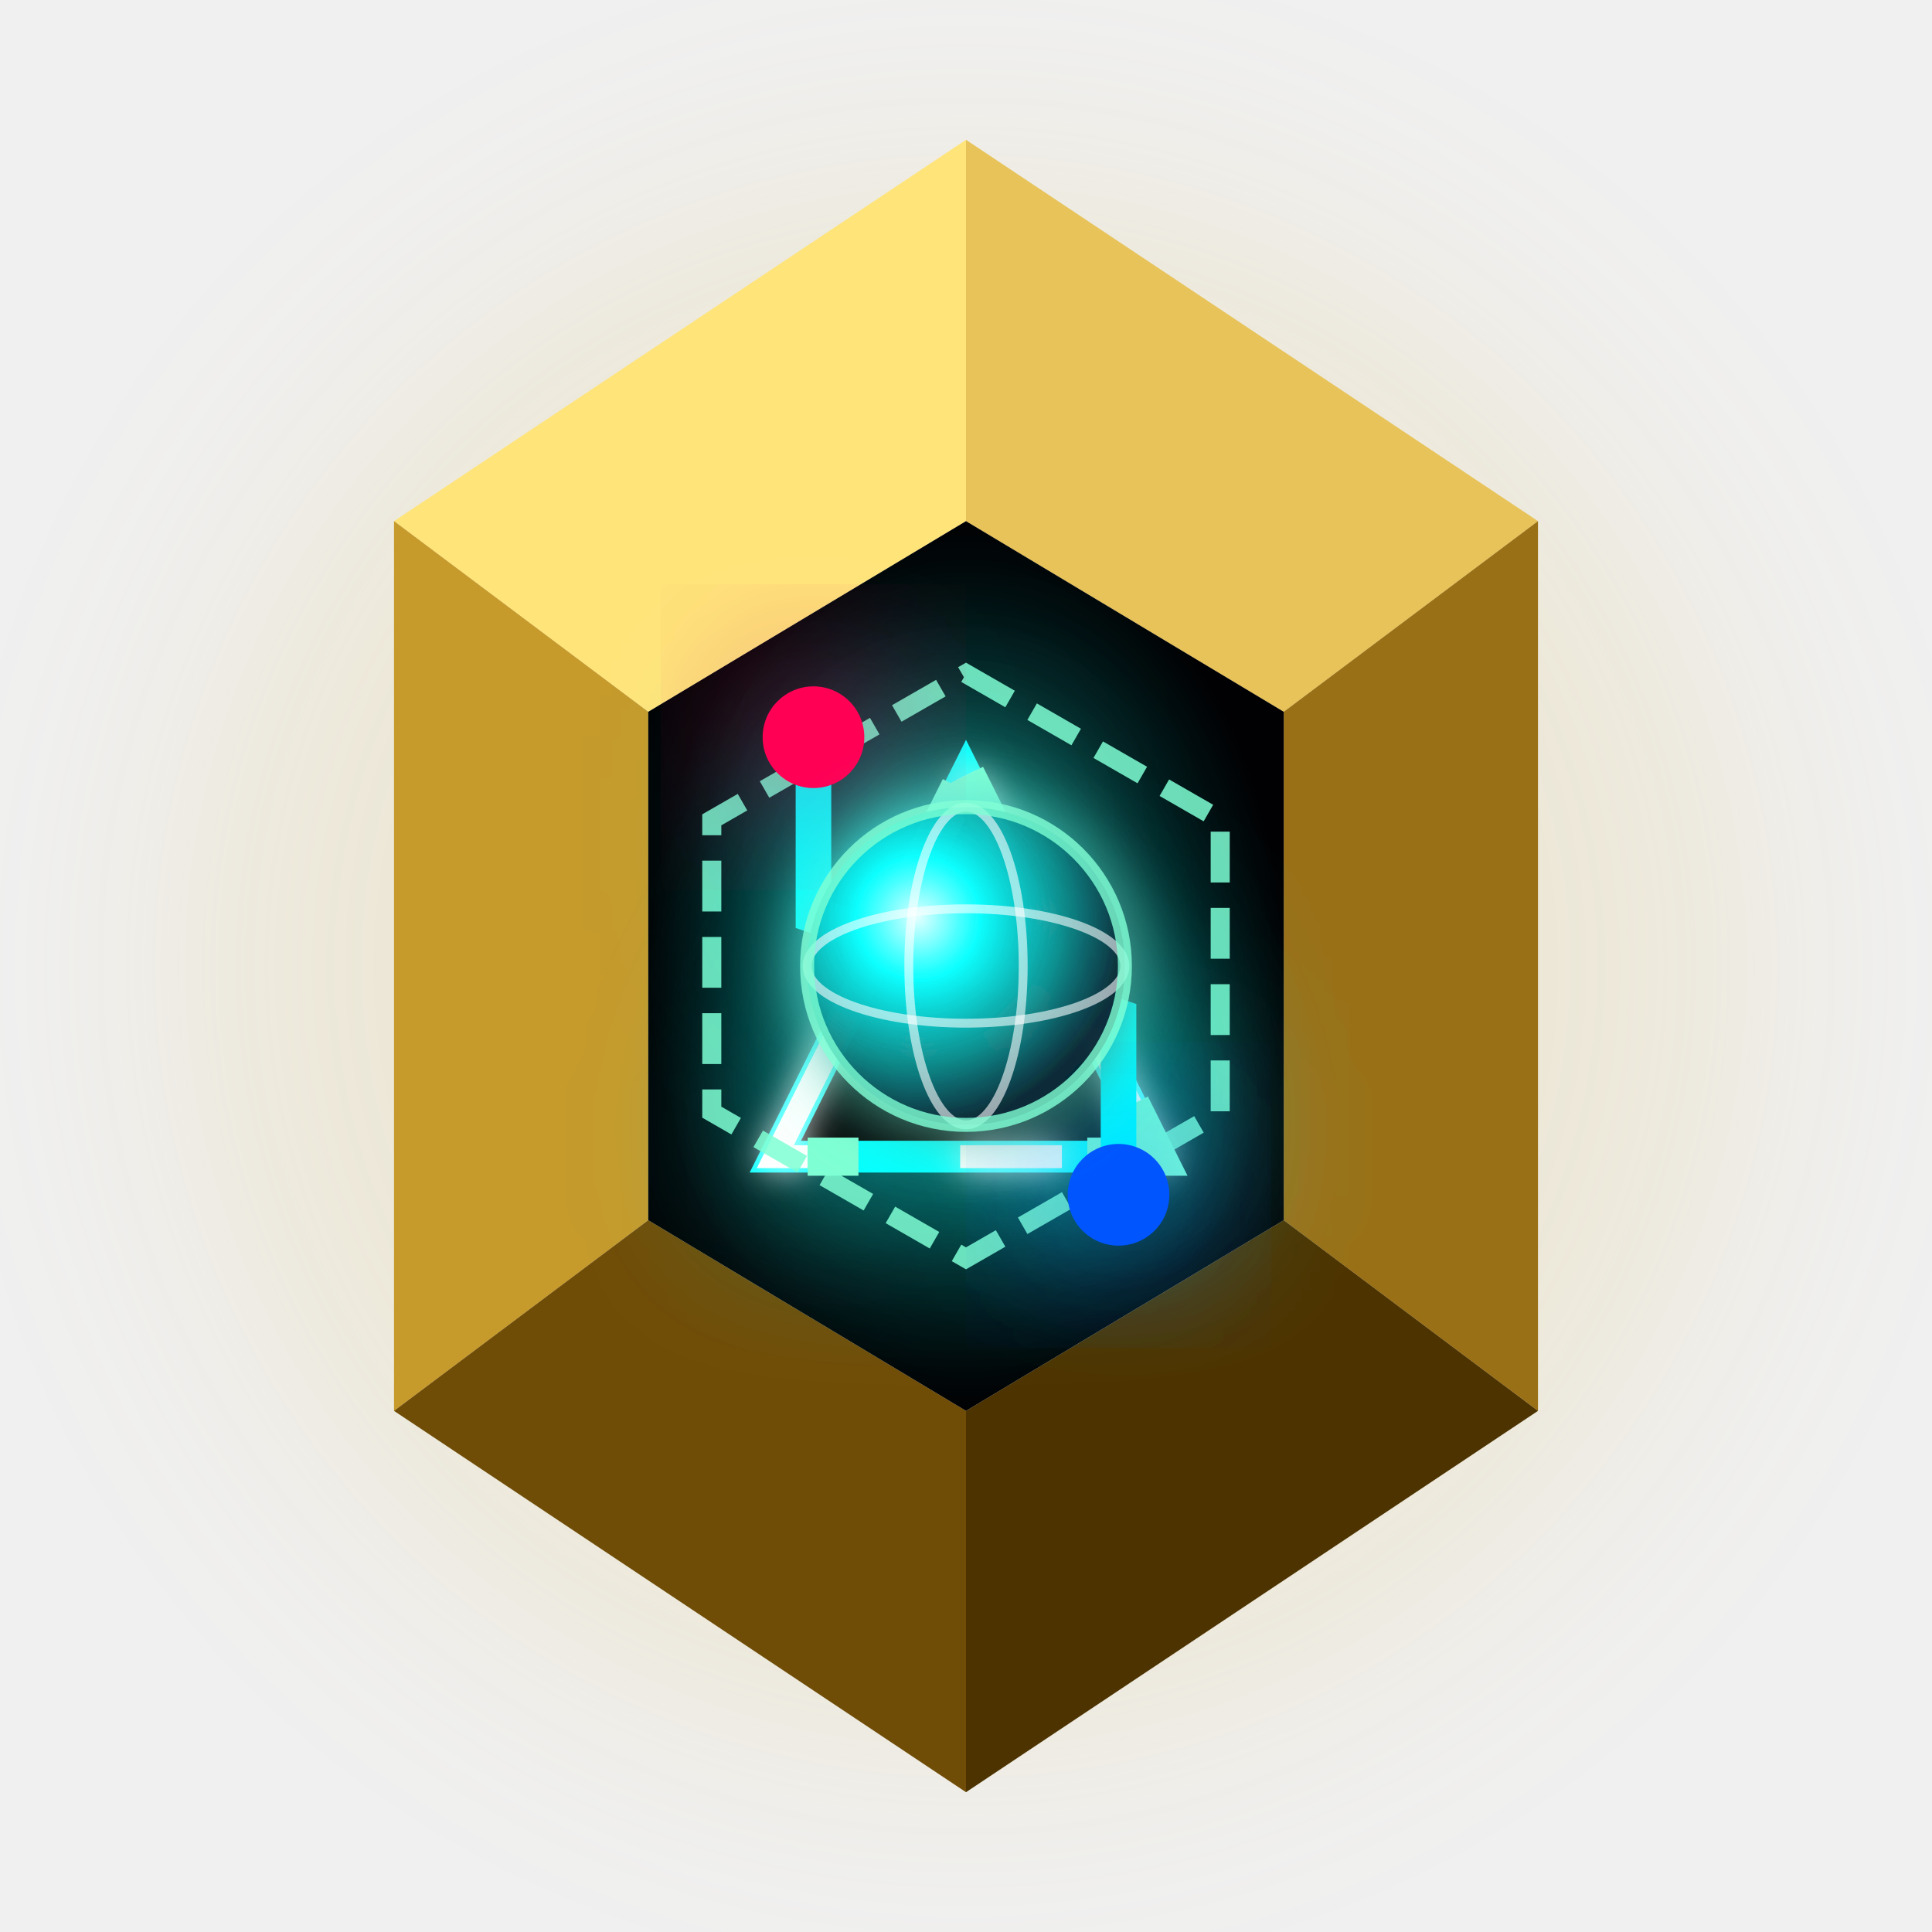
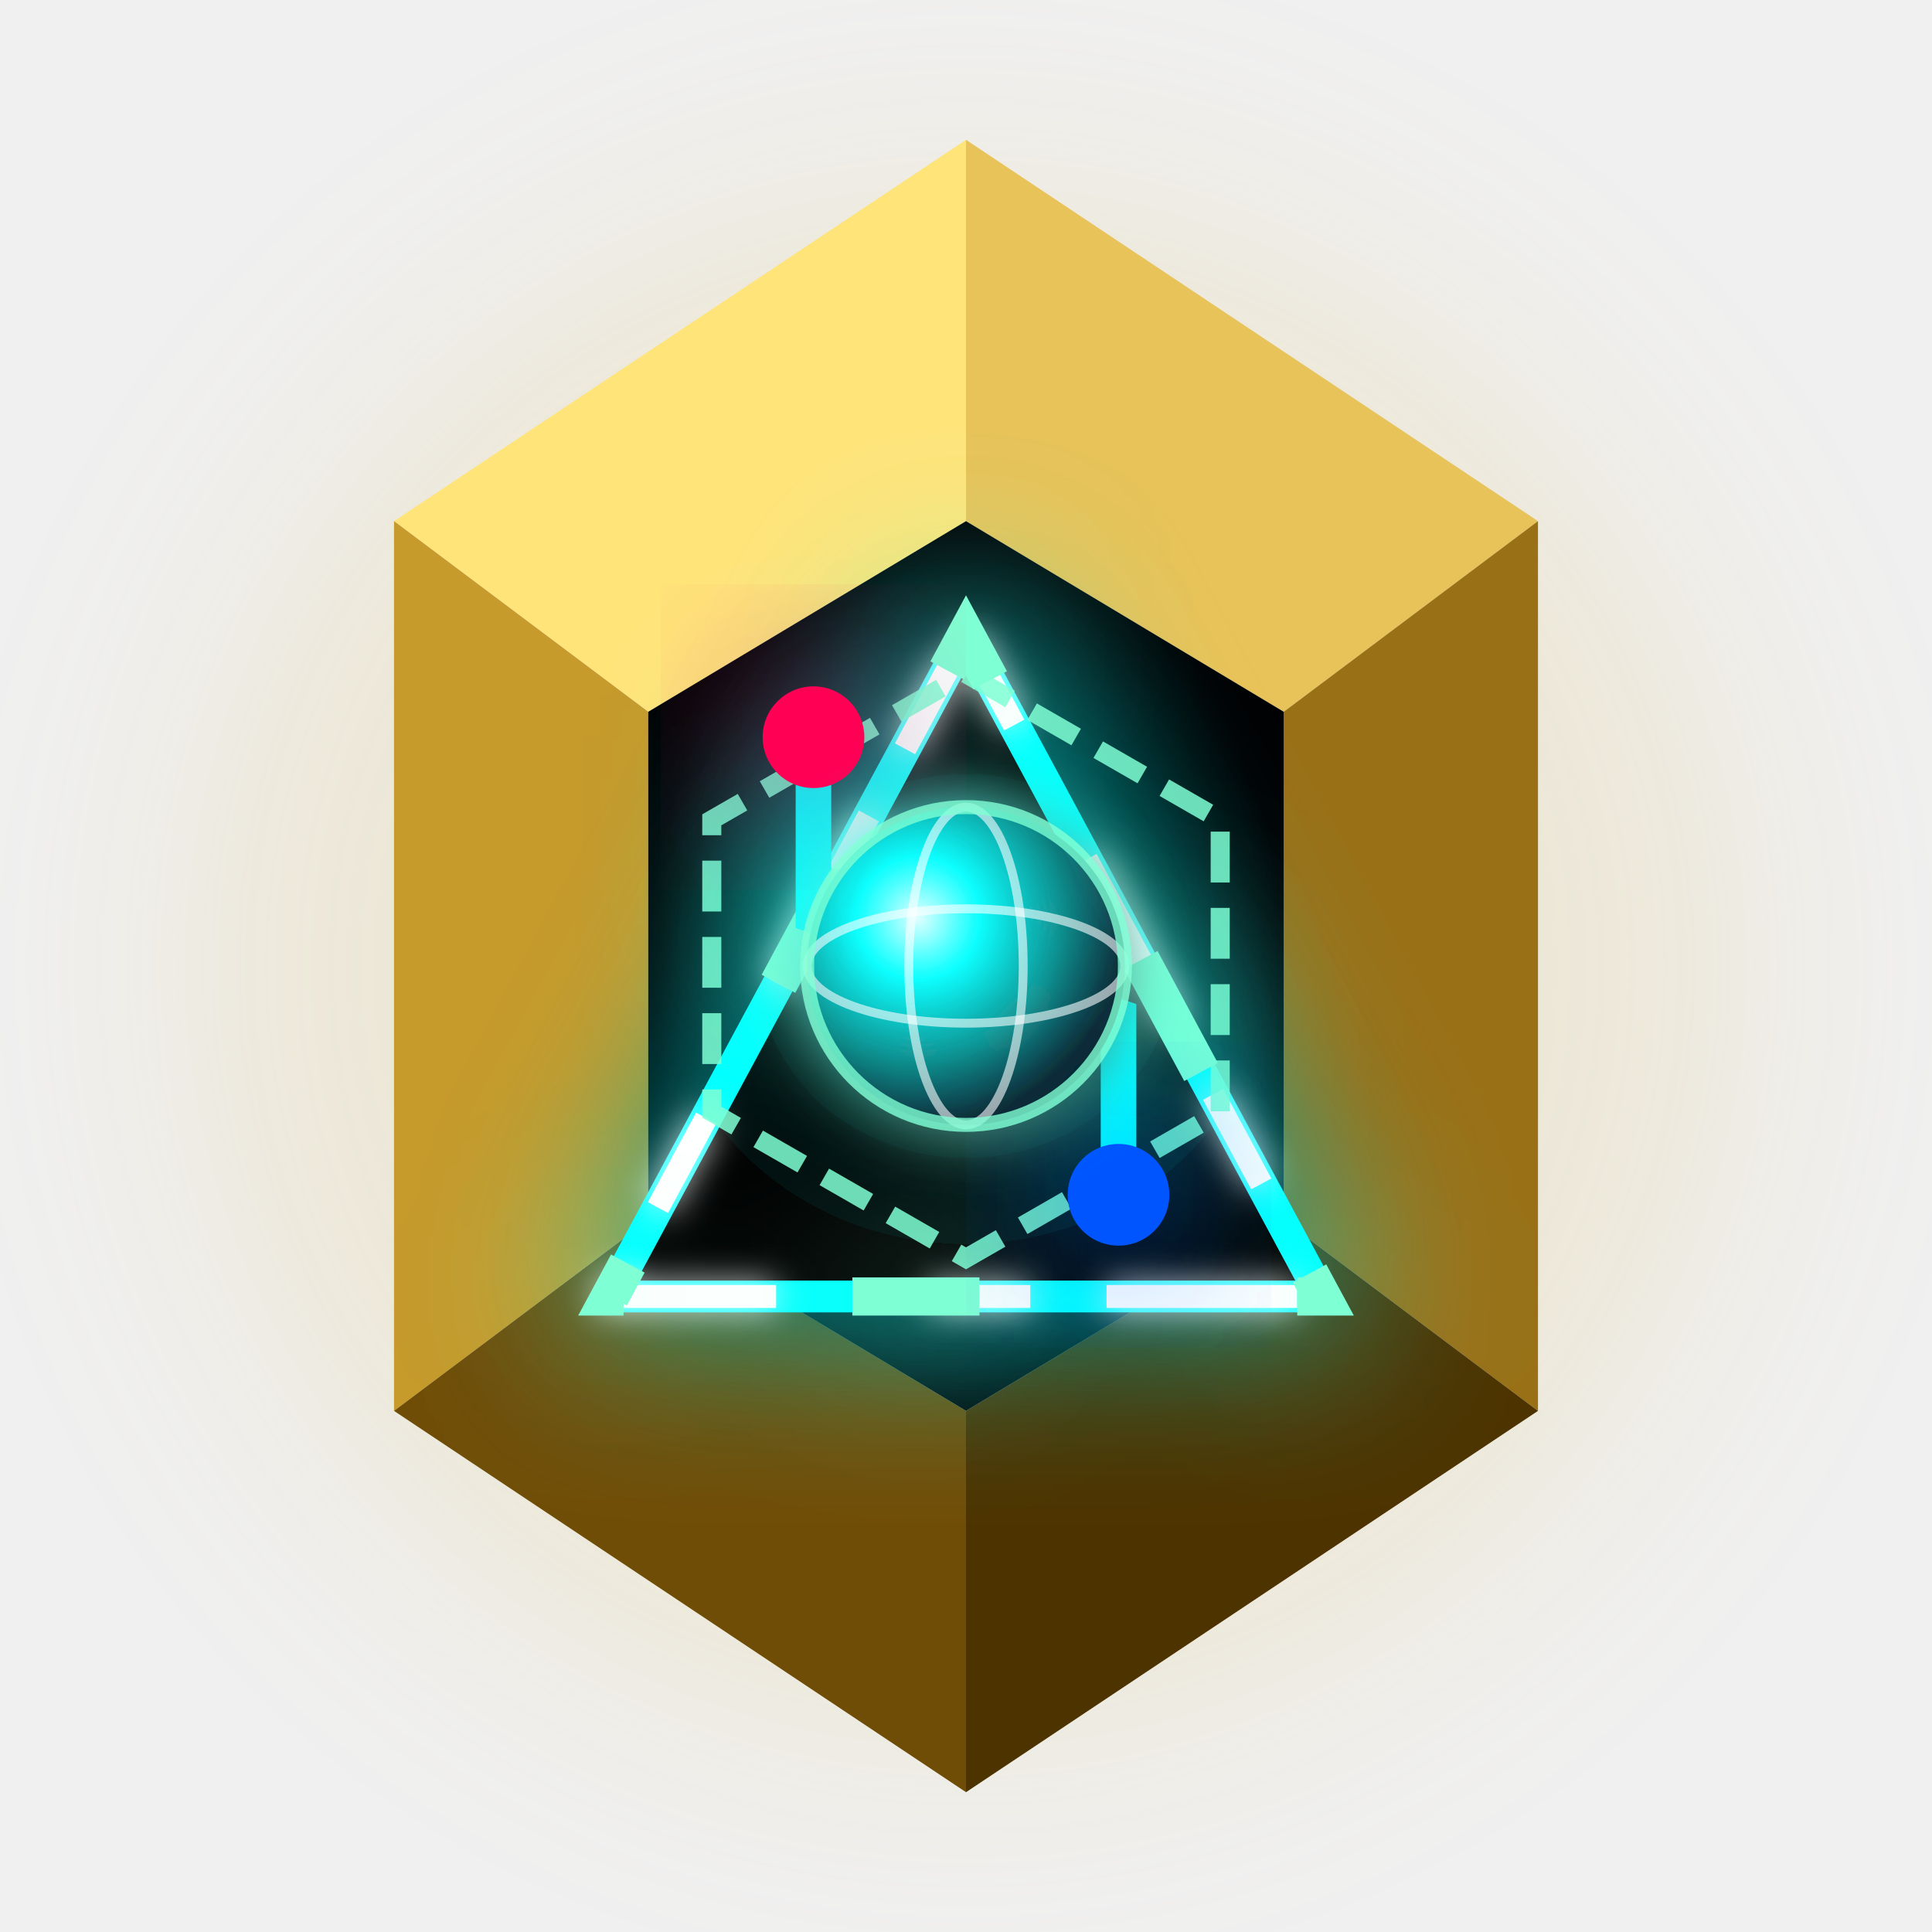
<svg xmlns="http://www.w3.org/2000/svg" viewBox="174 64 152 152" role="img" aria-labelledby="unitasMarkTitle">
  <defs>
    <filter id="softBlur" x="-80%" y="-80%" width="260%" height="260%">
      <feGaussianBlur stdDeviation="9" />
    </filter>
    <filter id="extremeGlow" x="-100%" y="-100%" width="300%" height="300%">
      <feGaussianBlur stdDeviation="7" result="blur" />
      <feComposite in="SourceGraphic" in2="blur" operator="over" />
    </filter>
    <filter id="sparkFilter" x="-200%" y="-200%" width="500%" height="500%">
      <feGaussianBlur stdDeviation="1.4" result="blur" />
      <feComposite in="SourceGraphic" in2="blur" operator="over" />
    </filter>
    <filter id="globeGlow" x="-150%" y="-150%" width="400%" height="400%">
      <feGaussianBlur stdDeviation="2.5" result="blur" />
      <feComposite in="SourceGraphic" in2="blur" operator="over" />
    </filter>
    <radialGradient id="triBg" cx="50%" cy="50%" r="50%">
      <stop offset="0%" stop-color="#002A2A" stop-opacity="1" />
      <stop offset="100%" stop-color="#000000" stop-opacity="1" />
    </radialGradient>
    <radialGradient id="deepVoid" cx="50%" cy="50%" r="50%">
      <stop offset="0%" stop-color="#004D4D" stop-opacity="1" />
      <stop offset="100%" stop-color="#010103" stop-opacity="1" />
    </radialGradient>
    <radialGradient id="holoGlobe" cx="35%" cy="35%" r="65%">
      <stop offset="0%" stop-color="#E0FFFF" stop-opacity="1" />
      <stop offset="30%" stop-color="#00FFFF" stop-opacity="0.95" />
      <stop offset="70%" stop-color="#008B8B" stop-opacity="0.9" />
      <stop offset="100%" stop-color="#002233" stop-opacity="0.95" />
    </radialGradient>
  </defs>
  <circle cx="250" cy="140" r="62" fill="#d4af37" opacity="0.14" filter="url(#softBlur)" />
  <g transform="translate(0, -40)">
    <polygon points="205,145 250,115 250,145 225,160" fill="#FFE47A" />
    <polygon points="250,115 295,145 275,160 250,145" fill="#E8C359" />
    <polygon points="205,215 205,145 225,160 225,200" fill="#C69A2B" />
    <polygon points="295,145 295,215 275,200 275,160" fill="#9A7017" />
    <polygon points="250,245 205,215 225,200 250,215" fill="#704D07" />
    <polygon points="295,215 250,245 250,215 275,200" fill="#4D3300" />
    <polygon points="225,160 250,145 275,160 275,200 250,215 225,200" fill="url(#deepVoid)" />
-     <polygon points="250,165 265,195 235,195" fill="url(#triBg)" stroke="#00FFFF" stroke-width="2.5" filter="url(#extremeGlow)" />
-     <polygon points="250,165 265,195 235,195" fill="none" stroke="#FFFFFF" stroke-width="1.8" stroke-dasharray="8,12,15,6" filter="url(#sparkFilter)" />
-     <polygon points="250,165 265,195 235,195" fill="none" stroke="#7FFFD4" stroke-width="3" stroke-dasharray="4,25,10,18" filter="url(#extremeGlow)" />
+     <polygon points="250,154 278,206 222,206" fill="url(#triBg)" stroke="#00FFFF" stroke-width="2.5" filter="url(#extremeGlow)" />
+     <polygon points="250,154 278,206 222,206" fill="none" stroke="#FFFFFF" stroke-width="1.8" stroke-dasharray="8,12,15,6" filter="url(#sparkFilter)" />
+     <polygon points="250,154 278,206 222,206" fill="none" stroke="#7FFFD4" stroke-width="3" stroke-dasharray="4,25,10,18" filter="url(#extremeGlow)" />
    <polygon points="250,157 270,168.5 270,191.5 250,203 230,191.5 230,168.5" fill="none" stroke="#7FFFD4" stroke-width="1.5" opacity="0.85" stroke-dasharray="4,2" />
    <path d="M 250 162 L 250 198" fill="none" stroke="#00FFFF" stroke-width="2.8" filter="url(#extremeGlow)" />
    <path d="M 238 162 L 238 176 L 250 180 L 262 184 L 262 198" fill="none" stroke="#00FFFF" stroke-width="2.8" filter="url(#extremeGlow)" />
    <circle cx="238" cy="162" r="4" fill="#FF0055" filter="url(#extremeGlow)" />
    <circle cx="262" cy="198" r="4" fill="#0055FF" filter="url(#extremeGlow)" />
    <g filter="url(#globeGlow)">
      <circle cx="250" cy="180" r="12.5" fill="url(#holoGlobe)" />
      <ellipse cx="250" cy="180" rx="12.5" ry="4.5" fill="none" stroke="#FFFFFF" stroke-width="0.7" opacity="0.6" />
      <ellipse cx="250" cy="180" rx="4.5" ry="12.5" fill="none" stroke="#FFFFFF" stroke-width="0.7" opacity="0.6" />
      <circle cx="250" cy="180" r="12.5" fill="none" stroke="#7FFFD4" stroke-width="1.1" opacity="0.8" />
    </g>
  </g>
</svg>
